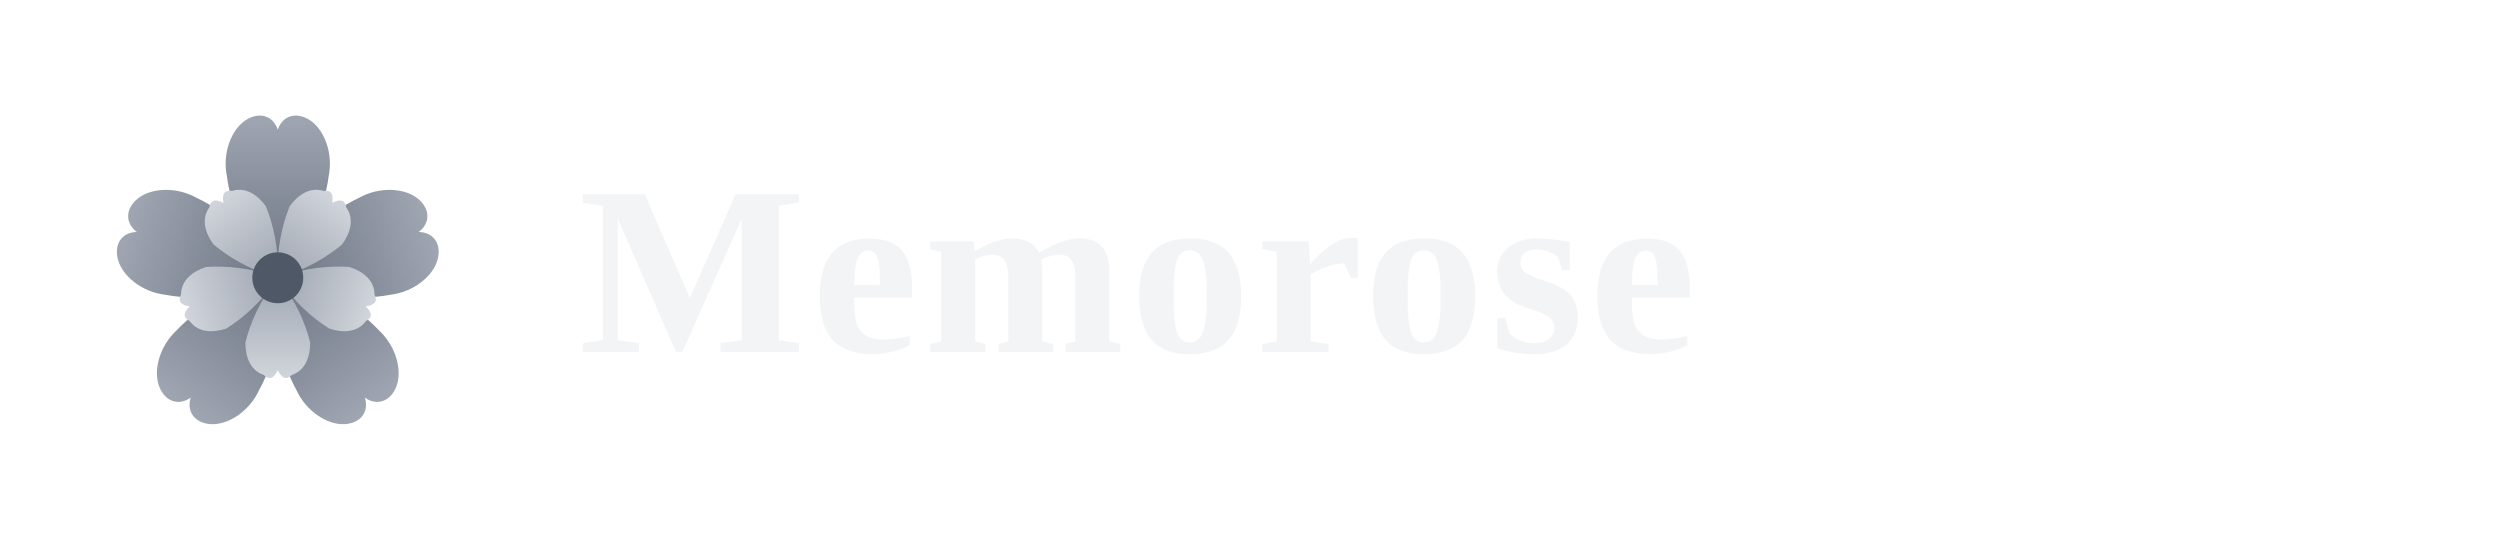
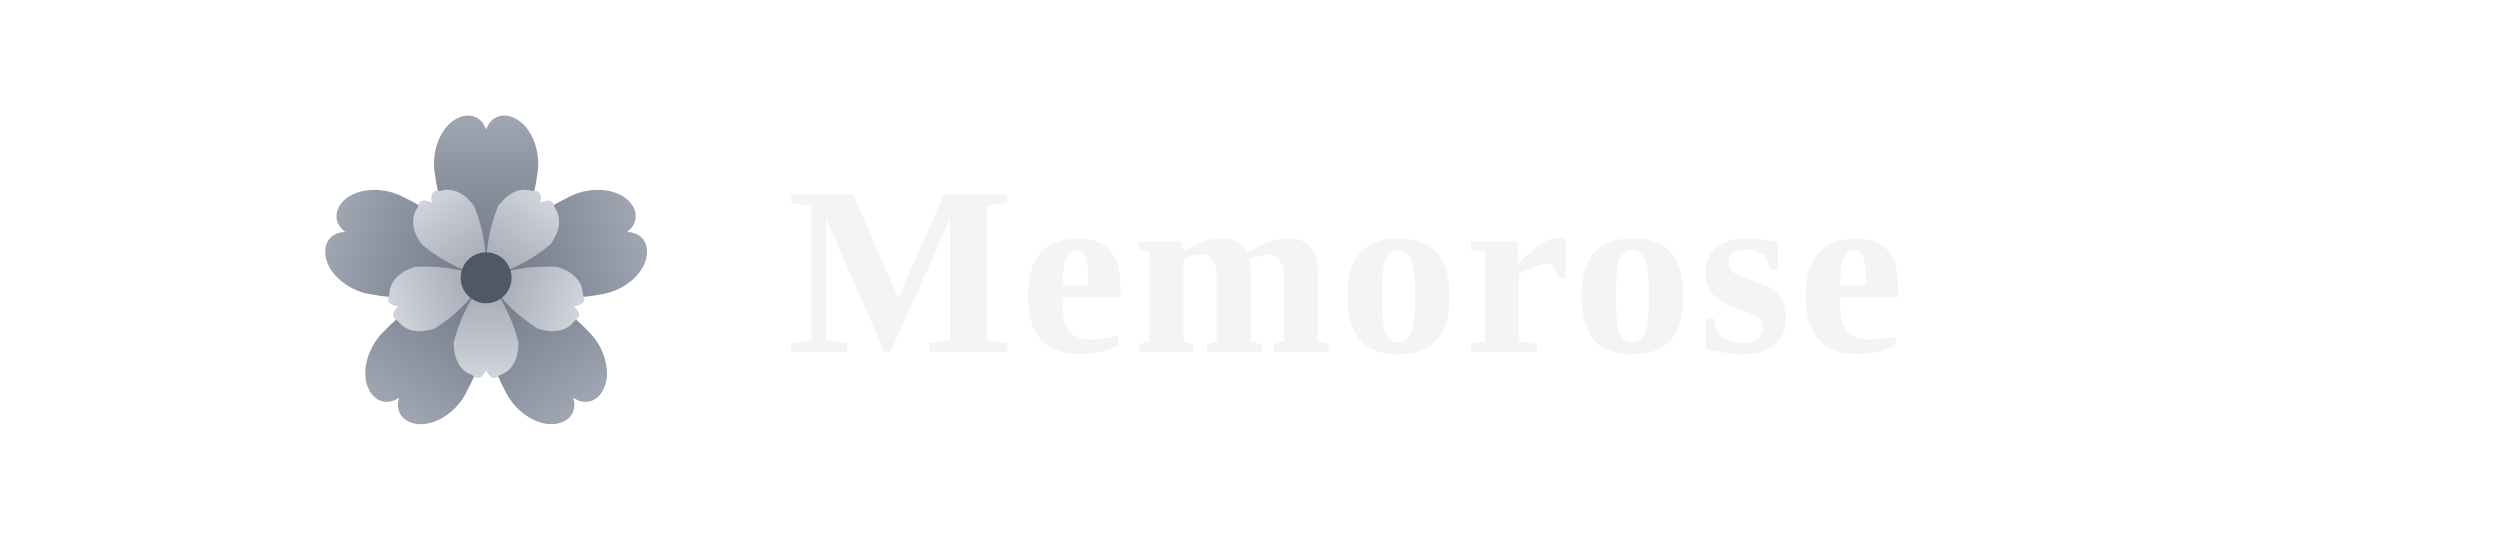
<svg xmlns="http://www.w3.org/2000/svg" width="540" height="120" viewBox="0 0 540 120" role="img" aria-labelledby="memoroseLogoTitle">
  <defs>
    <path id="outerPetal" d="M50 50C44 43 40 36 39 28C38 23 40 18 43 16C46 14 49 15 50 18C51 15 54 14 57 16C60 18 62 23 61 28C60 36 56 43 50 50Z" />
    <path id="innerPetal" d="M50 50C46 45 44 40 43 36C43 33 44 30 47 29C48 28 49 28 50 30C51 28 52 28 53 29C56 30 57 33 57 36C56 40 54 45 50 50Z" />
    <linearGradient id="outerFill" x1="50" y1="16" x2="50" y2="50" gradientUnits="userSpaceOnUse">
      <stop offset="0" stop-color="#9CA3AF" />
      <stop offset="1" stop-color="#6B7280" />
    </linearGradient>
    <linearGradient id="innerFill" x1="50" y1="28" x2="50" y2="50" gradientUnits="userSpaceOnUse">
      <stop offset="0" stop-color="#D1D5DB" />
      <stop offset="1" stop-color="#9CA3AF" />
    </linearGradient>
  </defs>
-   <g transform="translate(10, 10)" opacity="0.98">
+   <g transform="translate(55, 10)" opacity="0.98">
    <g fill="url(#outerFill)">
      <use href="#outerPetal" />
      <use href="#outerPetal" transform="rotate(72 50 50)" />
      <use href="#outerPetal" transform="rotate(144 50 50)" />
      <use href="#outerPetal" transform="rotate(216 50 50)" />
      <use href="#outerPetal" transform="rotate(288 50 50)" />
    </g>
    <g fill="url(#innerFill)">
      <use href="#innerPetal" transform="rotate(36 50 50)" />
      <use href="#innerPetal" transform="rotate(108 50 50)" />
      <use href="#innerPetal" transform="rotate(180 50 50)" />
      <use href="#innerPetal" transform="rotate(252 50 50)" />
      <use href="#innerPetal" transform="rotate(324 50 50)" />
    </g>
    <circle cx="50" cy="50" r="5.5" fill="#4B5563" />
  </g>
-   <text x="125" y="76" font-family="'Playfair Display', 'Georgia', 'Times New Roman', serif" font-size="52" font-weight="700" letter-spacing="1.2" fill="#F3F4F6">Memorose</text>
+   <text x="170" y="76" font-family="'Playfair Display', 'Georgia', 'Times New Roman', serif" font-size="52" font-weight="700" letter-spacing="1.2" fill="#F3F4F6">Memorose</text>
</svg>
